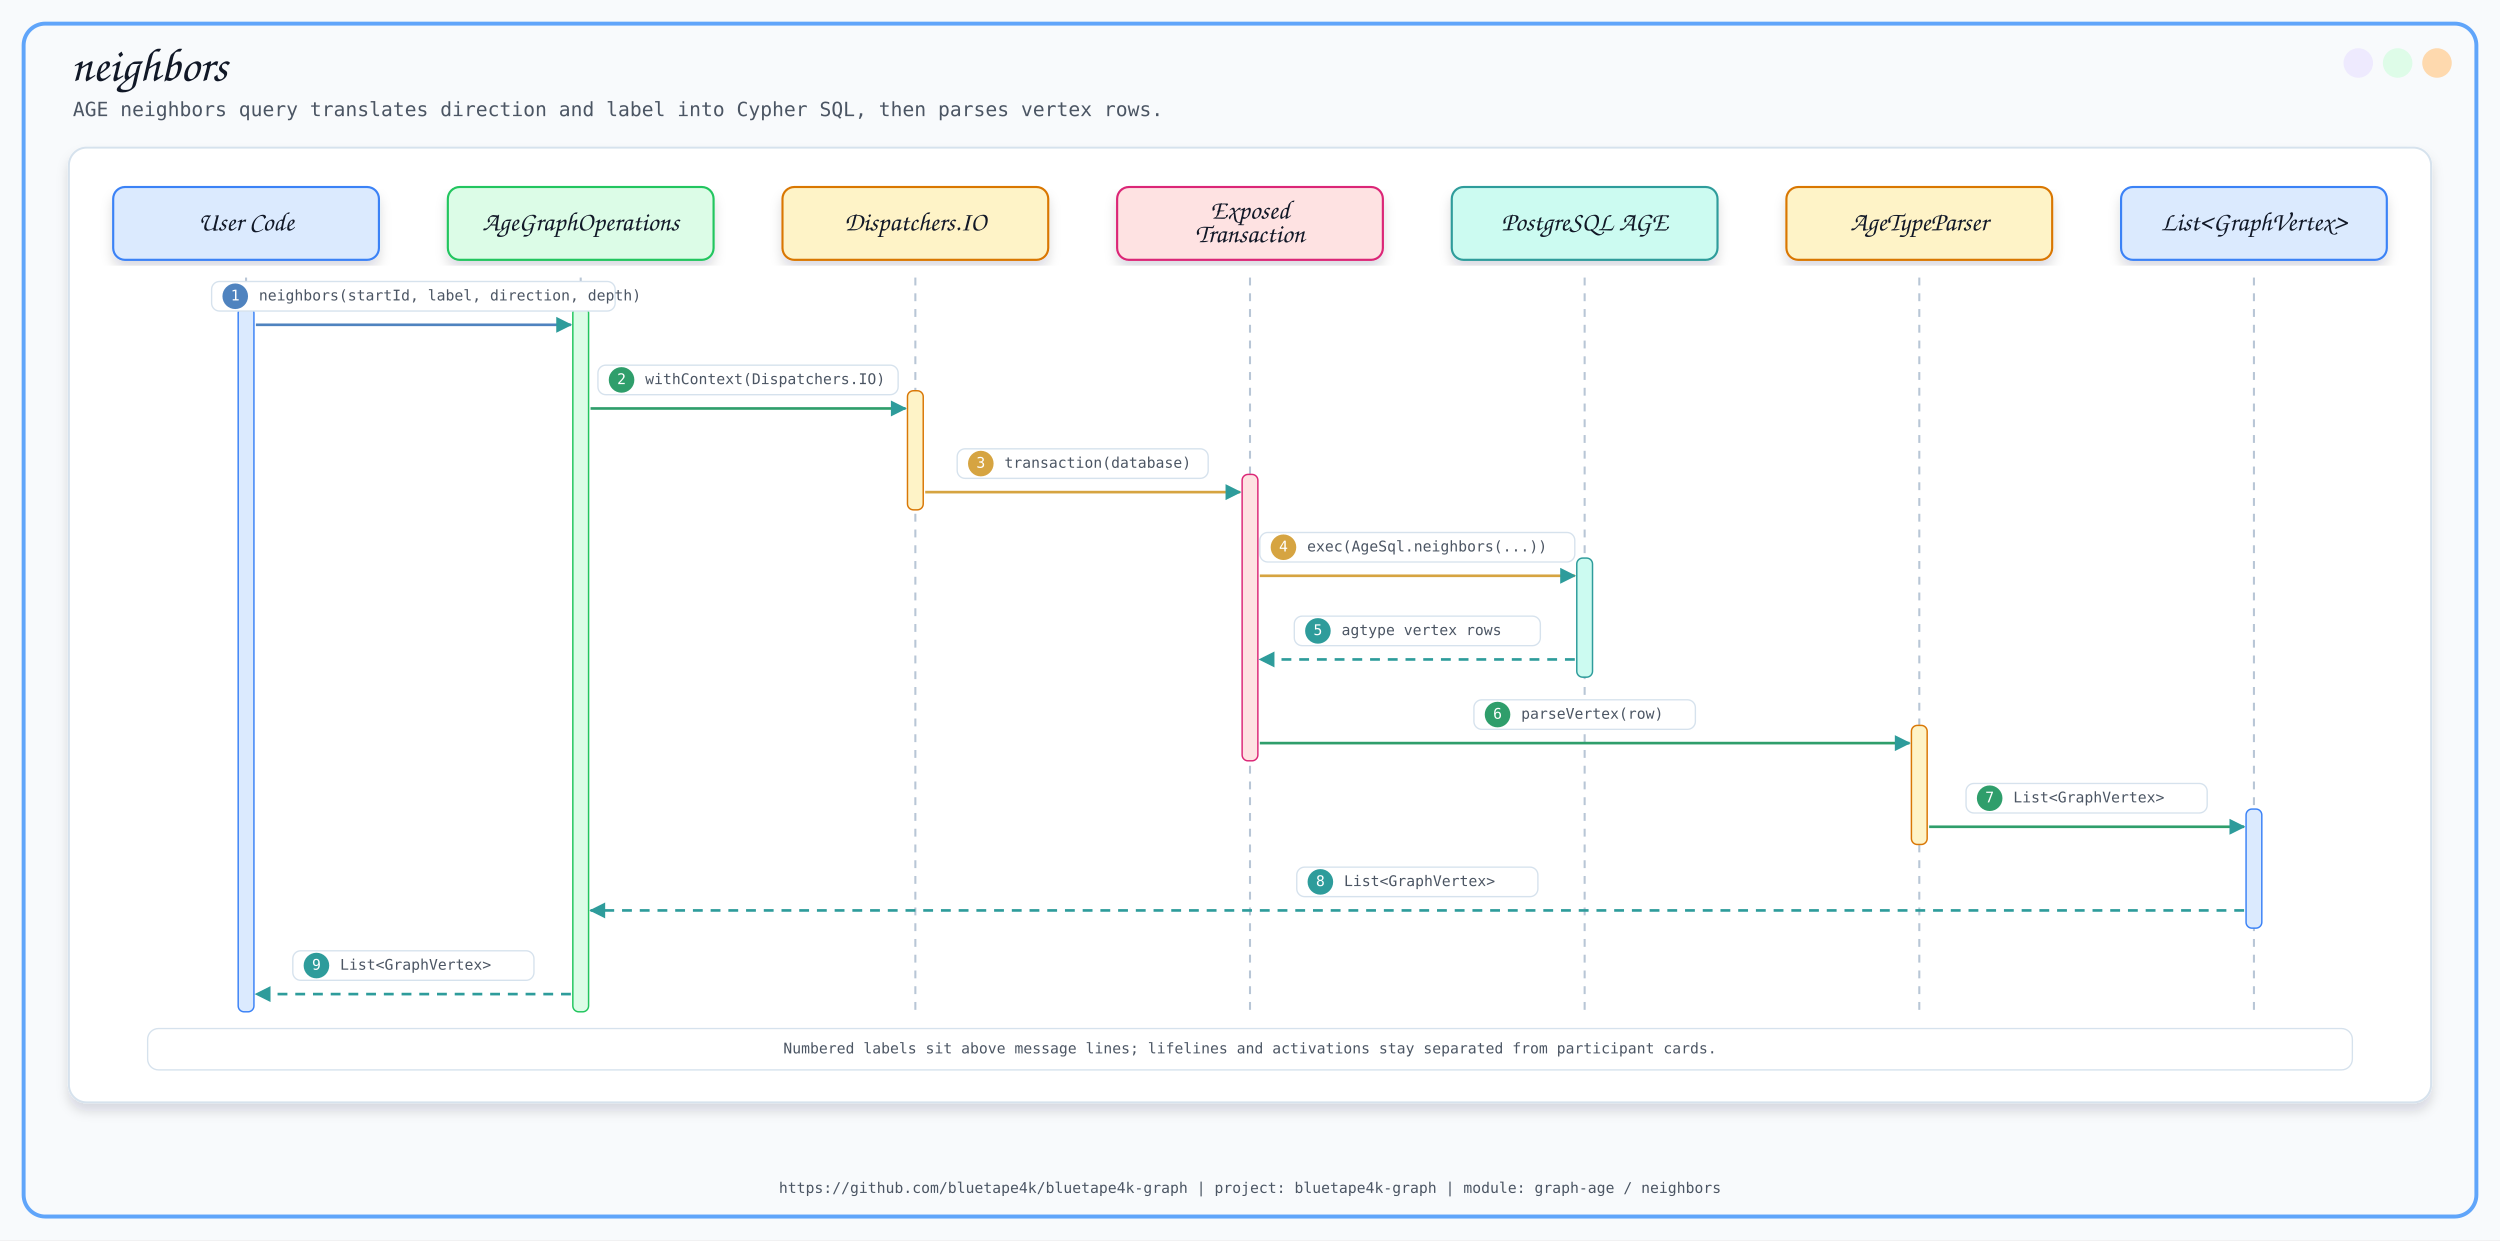
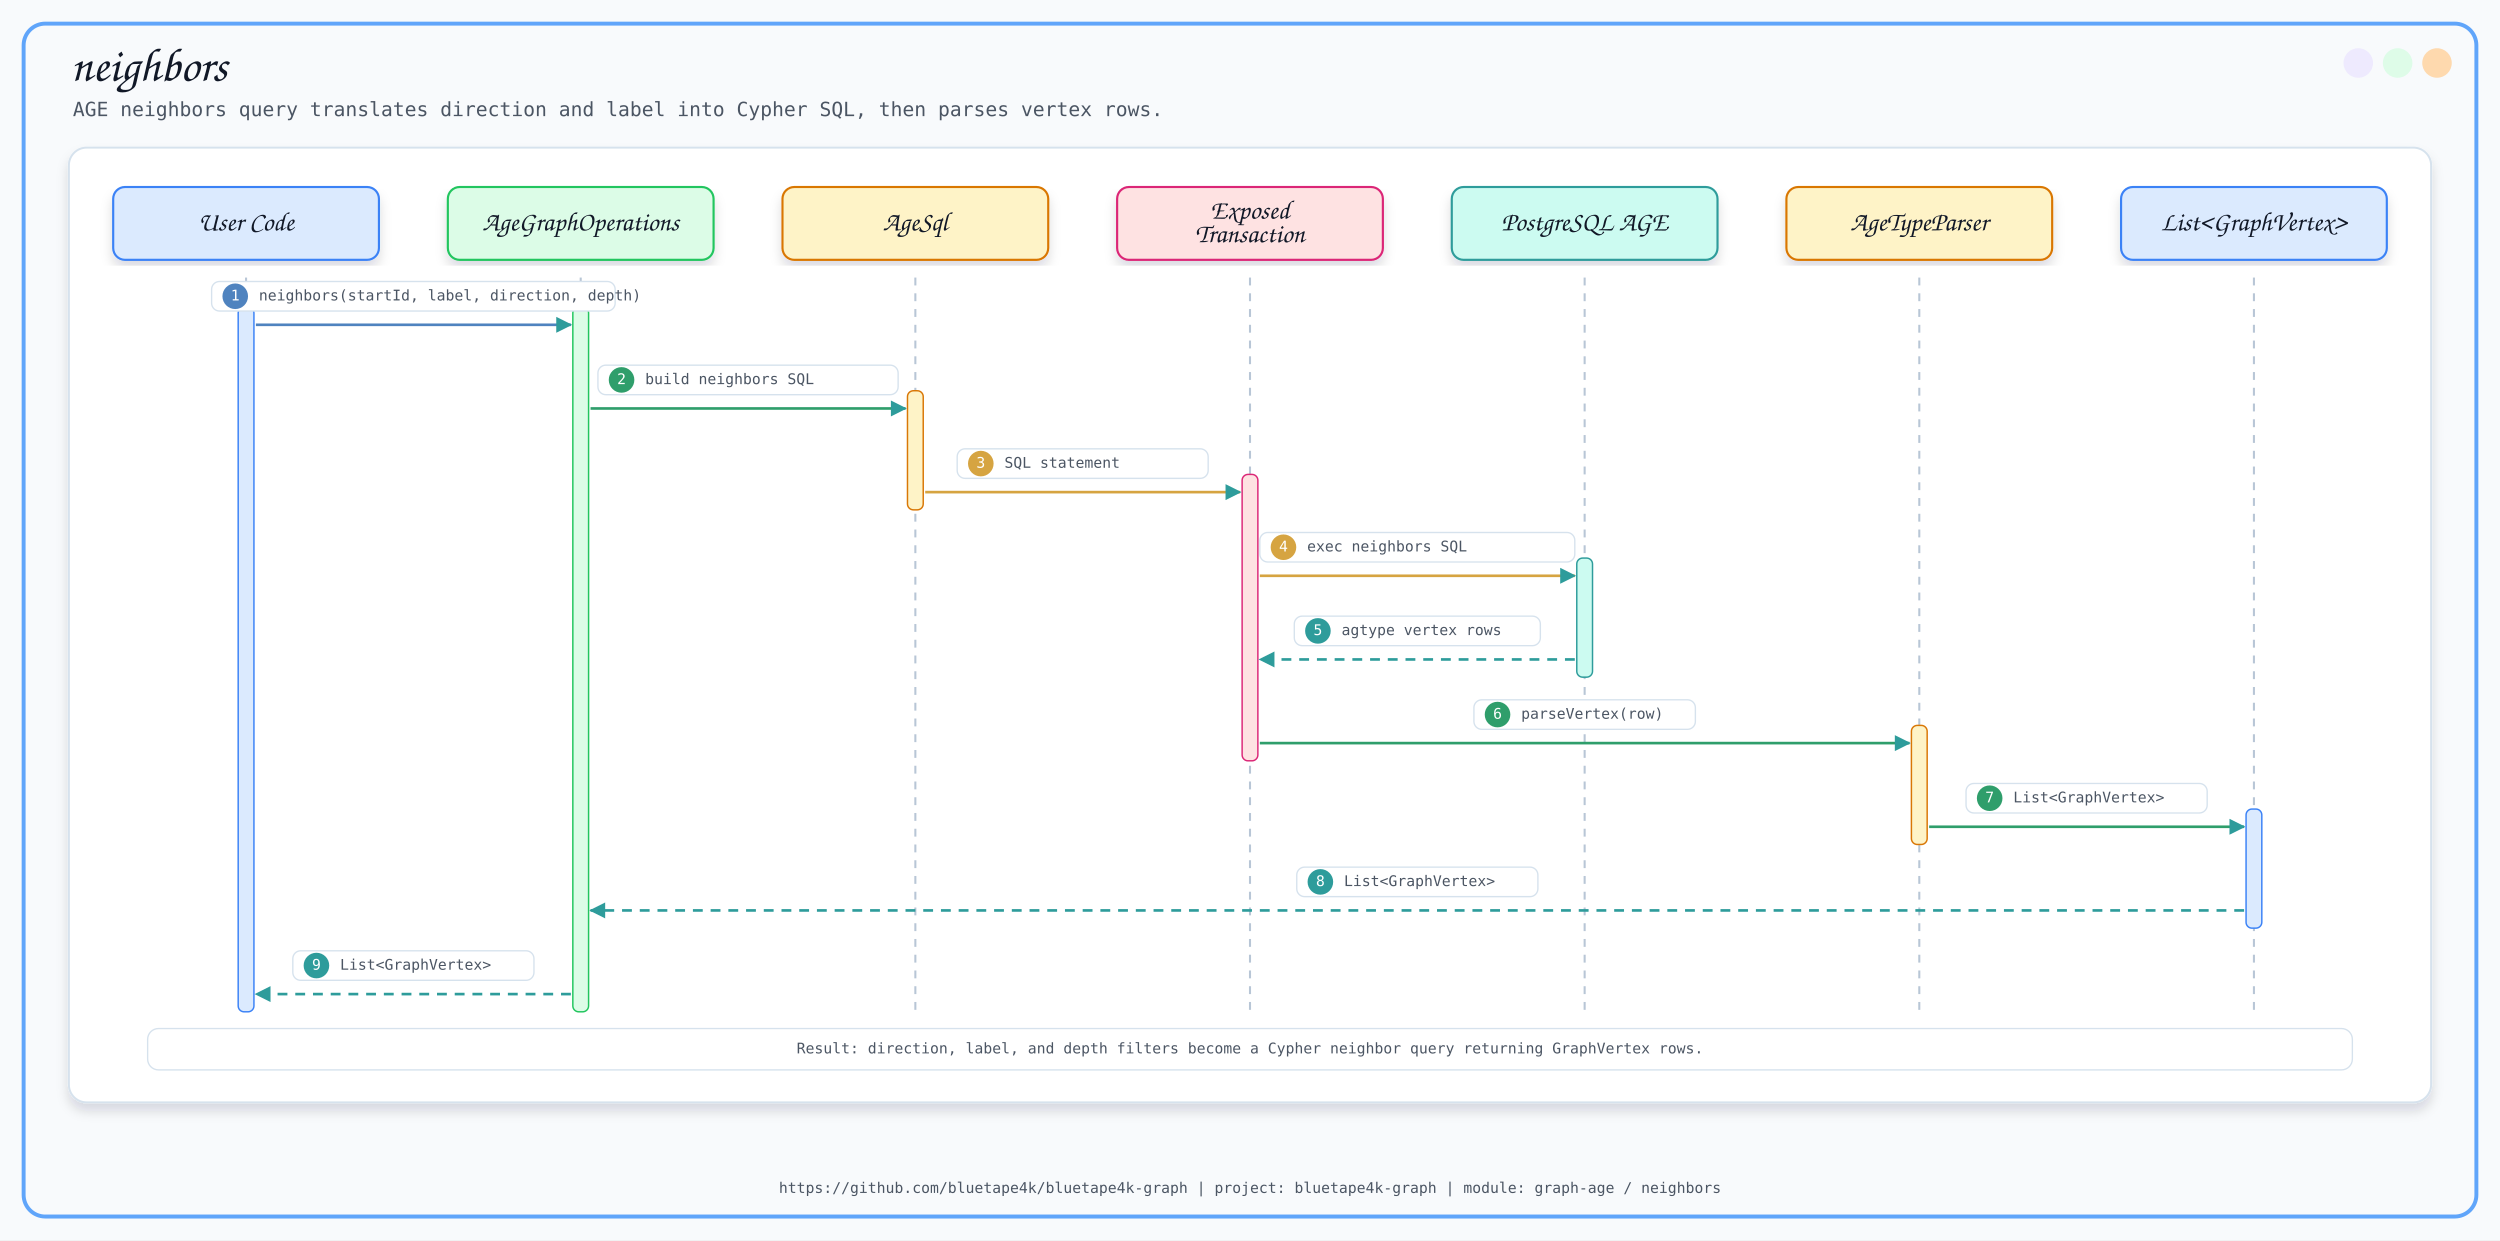
<svg xmlns="http://www.w3.org/2000/svg" width="2540" height="1260" viewBox="0 0 2540 1260">
  <defs>
    <filter id="softShadow" x="-8%" y="-8%" width="116%" height="116%">
      <feDropShadow dx="0" dy="8" stdDeviation="6" flood-color="#0F172A" flood-opacity="0.14" />
    </filter>
    <marker id="arrow" viewBox="0 0 10 10" refX="9" refY="5" markerWidth="8" markerHeight="8" orient="auto-start-reverse">
      <path d="M 0 0 L 10 5 L 0 10 z" fill="#2563EB" />
    </marker>
  </defs>
  <style>
      .title { font-family: 'Architects Daughter', cursive; font-size: 48px; fill: #111827; }
      .subtitle { font-family: 'Comic Mono', monospace; font-size: 20px; fill: #4B5563; }
      .label { font-family: 'Architects Daughter', cursive; font-size: 27px; fill: #111827; }
      .small { font-family: 'Comic Mono', monospace; font-size: 18px; fill: #374151; }
      .tiny { font-family: 'Comic Mono', monospace; font-size: 15px; fill: #4B5563; }
      .card { filter: url(#softShadow); }
      .line { stroke: #2563EB; stroke-width: 3; fill: none; marker-end: url(#arrow); }
      .thin { stroke: #60A5FA; stroke-width: 2; fill: none; marker-end: url(#arrow); }
      .dash { stroke: #64748B; stroke-width: 2; stroke-dasharray: 8 8; fill: none; marker-end: url(#arrow); }
    </style>
  <defs>
    <marker id="seqArrow" markerWidth="6" markerHeight="6" refX="5.5" refY="3" orient="auto" markerUnits="strokeWidth">
      <path d="M 0 0 L 6 3 L 0 6 z" fill="#2E9C9B" />
    </marker>
  </defs>
  <rect x="0" y="0" width="2540" height="1260" fill="#F8FAFC" />
  <rect x="24" y="24" width="2492" height="1212" rx="22" fill="none" stroke="#60A5FA" stroke-width="4" />
  <circle cx="2476" cy="64" r="15" fill="#FED7AA" opacity="0.95" />
  <circle cx="2436" cy="64" r="15" fill="#DCFCE7" opacity="0.95" />
  <circle cx="2396" cy="64" r="15" fill="#EDE9FE" opacity="0.95" />
  <text x="72" y="82" class="title">neighbors</text>
  <text x="74" y="118" class="subtitle">AGE neighbors query translates direction and label into Cypher SQL, then parses vertex rows.</text>
  <text x="1270.0" y="1212" text-anchor="middle" class="tiny">https://github.com/bluetape4k/bluetape4k-graph | project: bluetape4k-graph | module: graph-age / neighbors</text>
  <rect x="70" y="150" width="2400" height="970" rx="18" fill="#FFFFFF" stroke="#D6E2ED" stroke-width="2" filter="url(#softShadow)" />
  <rect x="115.0" y="190" width="270" height="74" rx="12" fill="#DBEAFE" stroke="#3B82F6" stroke-width="2.2" filter="url(#softShadow)" />
  <text x="250.0" y="227.0" text-anchor="middle" dominant-baseline="middle" class="label">User Code</text>
  <line x1="250.0" y1="282" x2="250.0" y2="1028" stroke="#B8C6D6" stroke-width="2.1" stroke-dasharray="8 8" />
  <rect x="455.0" y="190" width="270" height="74" rx="12" fill="#DCFCE7" stroke="#22C55E" stroke-width="2.2" filter="url(#softShadow)" />
  <text x="590.0" y="227.0" text-anchor="middle" dominant-baseline="middle" class="label">AgeGraphOperations</text>
  <line x1="590.0" y1="282" x2="590.0" y2="1028" stroke="#B8C6D6" stroke-width="2.1" stroke-dasharray="8 8" />
  <rect x="795.0" y="190" width="270" height="74" rx="12" fill="#FEF3C7" stroke="#D97706" stroke-width="2.2" filter="url(#softShadow)" />
-   <text x="930.0" y="227.0" text-anchor="middle" dominant-baseline="middle" class="label">Dispatchers.IO</text>
+   <text x="930.0" y="227.0" text-anchor="middle" dominant-baseline="middle" class="label">AgeSql</text>
  <line x1="930.0" y1="282" x2="930.0" y2="1028" stroke="#B8C6D6" stroke-width="2.1" stroke-dasharray="8 8" />
  <rect x="1135.0" y="190" width="270" height="74" rx="12" fill="#FEE2E2" stroke="#DB2777" stroke-width="2.2" filter="url(#softShadow)" />
  <text x="1270.0" y="215.0" text-anchor="middle" dominant-baseline="middle" class="label">Exposed</text>
  <text x="1270.0" y="239.0" text-anchor="middle" dominant-baseline="middle" class="label">Transaction</text>
  <line x1="1270.0" y1="282" x2="1270.0" y2="1028" stroke="#B8C6D6" stroke-width="2.1" stroke-dasharray="8 8" />
  <rect x="1475.0" y="190" width="270" height="74" rx="12" fill="#CCFBF1" stroke="#2E9C9B" stroke-width="2.2" filter="url(#softShadow)" />
  <text x="1610.0" y="227.0" text-anchor="middle" dominant-baseline="middle" class="label">PostgreSQL AGE</text>
  <line x1="1610.0" y1="282" x2="1610.0" y2="1028" stroke="#B8C6D6" stroke-width="2.1" stroke-dasharray="8 8" />
  <rect x="1815.0" y="190" width="270" height="74" rx="12" fill="#FEF3C7" stroke="#D97706" stroke-width="2.2" filter="url(#softShadow)" />
  <text x="1950.0" y="227.0" text-anchor="middle" dominant-baseline="middle" class="label">AgeTypeParser</text>
  <line x1="1950.0" y1="282" x2="1950.0" y2="1028" stroke="#B8C6D6" stroke-width="2.1" stroke-dasharray="8 8" />
  <rect x="2155.0" y="190" width="270" height="74" rx="12" fill="#DBEAFE" stroke="#3B82F6" stroke-width="2.2" filter="url(#softShadow)" />
  <text x="2290.0" y="227.0" text-anchor="middle" dominant-baseline="middle" class="label">List&lt;GraphVertex&gt;</text>
  <line x1="2290.0" y1="282" x2="2290.0" y2="1028" stroke="#B8C6D6" stroke-width="2.1" stroke-dasharray="8 8" />
  <rect x="242.0" y="312" width="16" height="716" rx="6" fill="#DBEAFE" stroke="#3B82F6" stroke-width="1.5" />
  <rect x="582.0" y="312" width="16" height="716" rx="6" fill="#DCFCE7" stroke="#22C55E" stroke-width="1.5" />
  <rect x="922.0" y="397" width="16" height="121" rx="6" fill="#FEF3C7" stroke="#D97706" stroke-width="1.5" />
  <rect x="1262.0" y="482" width="16" height="291" rx="6" fill="#FEE2E2" stroke="#DB2777" stroke-width="1.5" />
  <rect x="1602.0" y="567" width="16" height="121" rx="6" fill="#CCFBF1" stroke="#2E9C9B" stroke-width="1.5" />
  <rect x="1942.0" y="737" width="16" height="121" rx="6" fill="#FEF3C7" stroke="#D97706" stroke-width="1.5" />
  <rect x="2282.0" y="822" width="16" height="121" rx="6" fill="#DBEAFE" stroke="#3B82F6" stroke-width="1.5" />
  <line x1="260.0" y1="330" x2="580.0" y2="330" stroke="#4F83BF" stroke-width="2.7" marker-end="url(#seqArrow)" />
  <rect x="215.0" y="286" width="410" height="30" rx="8" fill="#FFFFFF" stroke="#D6E2ED" stroke-width="1.4" />
  <circle cx="239.0" cy="301" r="13" fill="#4F83BF" />
  <text x="239.0" y="301" text-anchor="middle" dominant-baseline="middle" class="tiny" style="fill:#FFFFFF">1</text>
  <text x="263.0" y="301" dominant-baseline="middle" class="tiny">neighbors(startId, label, direction, depth)</text>
  <line x1="600.0" y1="415" x2="920.0" y2="415" stroke="#2F9E6B" stroke-width="2.7" marker-end="url(#seqArrow)" />
  <rect x="607.5" y="371" width="305" height="30" rx="8" fill="#FFFFFF" stroke="#D6E2ED" stroke-width="1.4" />
  <circle cx="631.5" cy="386" r="13" fill="#2F9E6B" />
  <text x="631.5" y="386" text-anchor="middle" dominant-baseline="middle" class="tiny" style="fill:#FFFFFF">2</text>
-   <text x="655.5" y="386" dominant-baseline="middle" class="tiny">withContext(Dispatchers.IO)</text>
+   <text x="655.5" y="386" dominant-baseline="middle" class="tiny">build neighbors SQL</text>
  <line x1="940.0" y1="500" x2="1260.0" y2="500" stroke="#D6A441" stroke-width="2.7" marker-end="url(#seqArrow)" />
  <rect x="972.5" y="456" width="255" height="30" rx="8" fill="#FFFFFF" stroke="#D6E2ED" stroke-width="1.4" />
  <circle cx="996.5" cy="471" r="13" fill="#D6A441" />
  <text x="996.5" y="471" text-anchor="middle" dominant-baseline="middle" class="tiny" style="fill:#FFFFFF">3</text>
-   <text x="1020.5" y="471" dominant-baseline="middle" class="tiny">transaction(database)</text>
+   <text x="1020.5" y="471" dominant-baseline="middle" class="tiny">SQL statement</text>
  <line x1="1280.0" y1="585" x2="1600.0" y2="585" stroke="#D6A441" stroke-width="2.7" marker-end="url(#seqArrow)" />
  <rect x="1280.0" y="541" width="320" height="30" rx="8" fill="#FFFFFF" stroke="#D6E2ED" stroke-width="1.4" />
  <circle cx="1304.0" cy="556" r="13" fill="#D6A441" />
  <text x="1304.0" y="556" text-anchor="middle" dominant-baseline="middle" class="tiny" style="fill:#FFFFFF">4</text>
-   <text x="1328.0" y="556" dominant-baseline="middle" class="tiny">exec(AgeSql.neighbors(...))</text>
+   <text x="1328.0" y="556" dominant-baseline="middle" class="tiny">exec neighbors SQL</text>
  <line x1="1600.0" y1="670" x2="1280.0" y2="670" stroke="#2E9C9B" stroke-width="2.7" stroke-dasharray="10 8" marker-end="url(#seqArrow)" />
  <rect x="1315.0" y="626" width="250" height="30" rx="8" fill="#FFFFFF" stroke="#D6E2ED" stroke-width="1.4" />
  <circle cx="1339.0" cy="641" r="13" fill="#2E9C9B" />
  <text x="1339.0" y="641" text-anchor="middle" dominant-baseline="middle" class="tiny" style="fill:#FFFFFF">5</text>
  <text x="1363.0" y="641" dominant-baseline="middle" class="tiny">agtype vertex rows</text>
  <line x1="1280.0" y1="755" x2="1940.0" y2="755" stroke="#2F9E6B" stroke-width="2.7" marker-end="url(#seqArrow)" />
  <rect x="1497.5" y="711" width="225" height="30" rx="8" fill="#FFFFFF" stroke="#D6E2ED" stroke-width="1.4" />
  <circle cx="1521.5" cy="726" r="13" fill="#2F9E6B" />
  <text x="1521.5" y="726" text-anchor="middle" dominant-baseline="middle" class="tiny" style="fill:#FFFFFF">6</text>
  <text x="1545.5" y="726" dominant-baseline="middle" class="tiny">parseVertex(row)</text>
  <line x1="1960.0" y1="840" x2="2280.0" y2="840" stroke="#2F9E6B" stroke-width="2.7" marker-end="url(#seqArrow)" />
  <rect x="1997.5" y="796" width="245" height="30" rx="8" fill="#FFFFFF" stroke="#D6E2ED" stroke-width="1.4" />
  <circle cx="2021.5" cy="811" r="13" fill="#2F9E6B" />
  <text x="2021.5" y="811" text-anchor="middle" dominant-baseline="middle" class="tiny" style="fill:#FFFFFF">7</text>
  <text x="2045.5" y="811" dominant-baseline="middle" class="tiny">List&lt;GraphVertex&gt;</text>
  <line x1="2280.0" y1="925" x2="600.0" y2="925" stroke="#2E9C9B" stroke-width="2.7" stroke-dasharray="10 8" marker-end="url(#seqArrow)" />
  <rect x="1317.5" y="881" width="245" height="30" rx="8" fill="#FFFFFF" stroke="#D6E2ED" stroke-width="1.4" />
  <circle cx="1341.5" cy="896" r="13" fill="#2E9C9B" />
  <text x="1341.5" y="896" text-anchor="middle" dominant-baseline="middle" class="tiny" style="fill:#FFFFFF">8</text>
  <text x="1365.5" y="896" dominant-baseline="middle" class="tiny">List&lt;GraphVertex&gt;</text>
  <line x1="580.0" y1="1010" x2="260.0" y2="1010" stroke="#2E9C9B" stroke-width="2.7" stroke-dasharray="10 8" marker-end="url(#seqArrow)" />
  <rect x="297.5" y="966" width="245" height="30" rx="8" fill="#FFFFFF" stroke="#D6E2ED" stroke-width="1.4" />
  <circle cx="321.5" cy="981" r="13" fill="#2E9C9B" />
  <text x="321.5" y="981" text-anchor="middle" dominant-baseline="middle" class="tiny" style="fill:#FFFFFF">9</text>
  <text x="345.5" y="981" dominant-baseline="middle" class="tiny">List&lt;GraphVertex&gt;</text>
  <rect x="150" y="1045" width="2240" height="42" rx="11" fill="#FFFFFF" stroke="#D6E2ED" stroke-width="1.4" />
-   <text x="1270.0" y="1066" text-anchor="middle" dominant-baseline="middle" class="tiny">Numbered labels sit above message lines; lifelines and activations stay separated from participant cards.</text>
+   <text x="1270.0" y="1066" text-anchor="middle" dominant-baseline="middle" class="tiny">Result: direction, label, and depth filters become a Cypher neighbor query returning GraphVertex rows.</text>
</svg>
